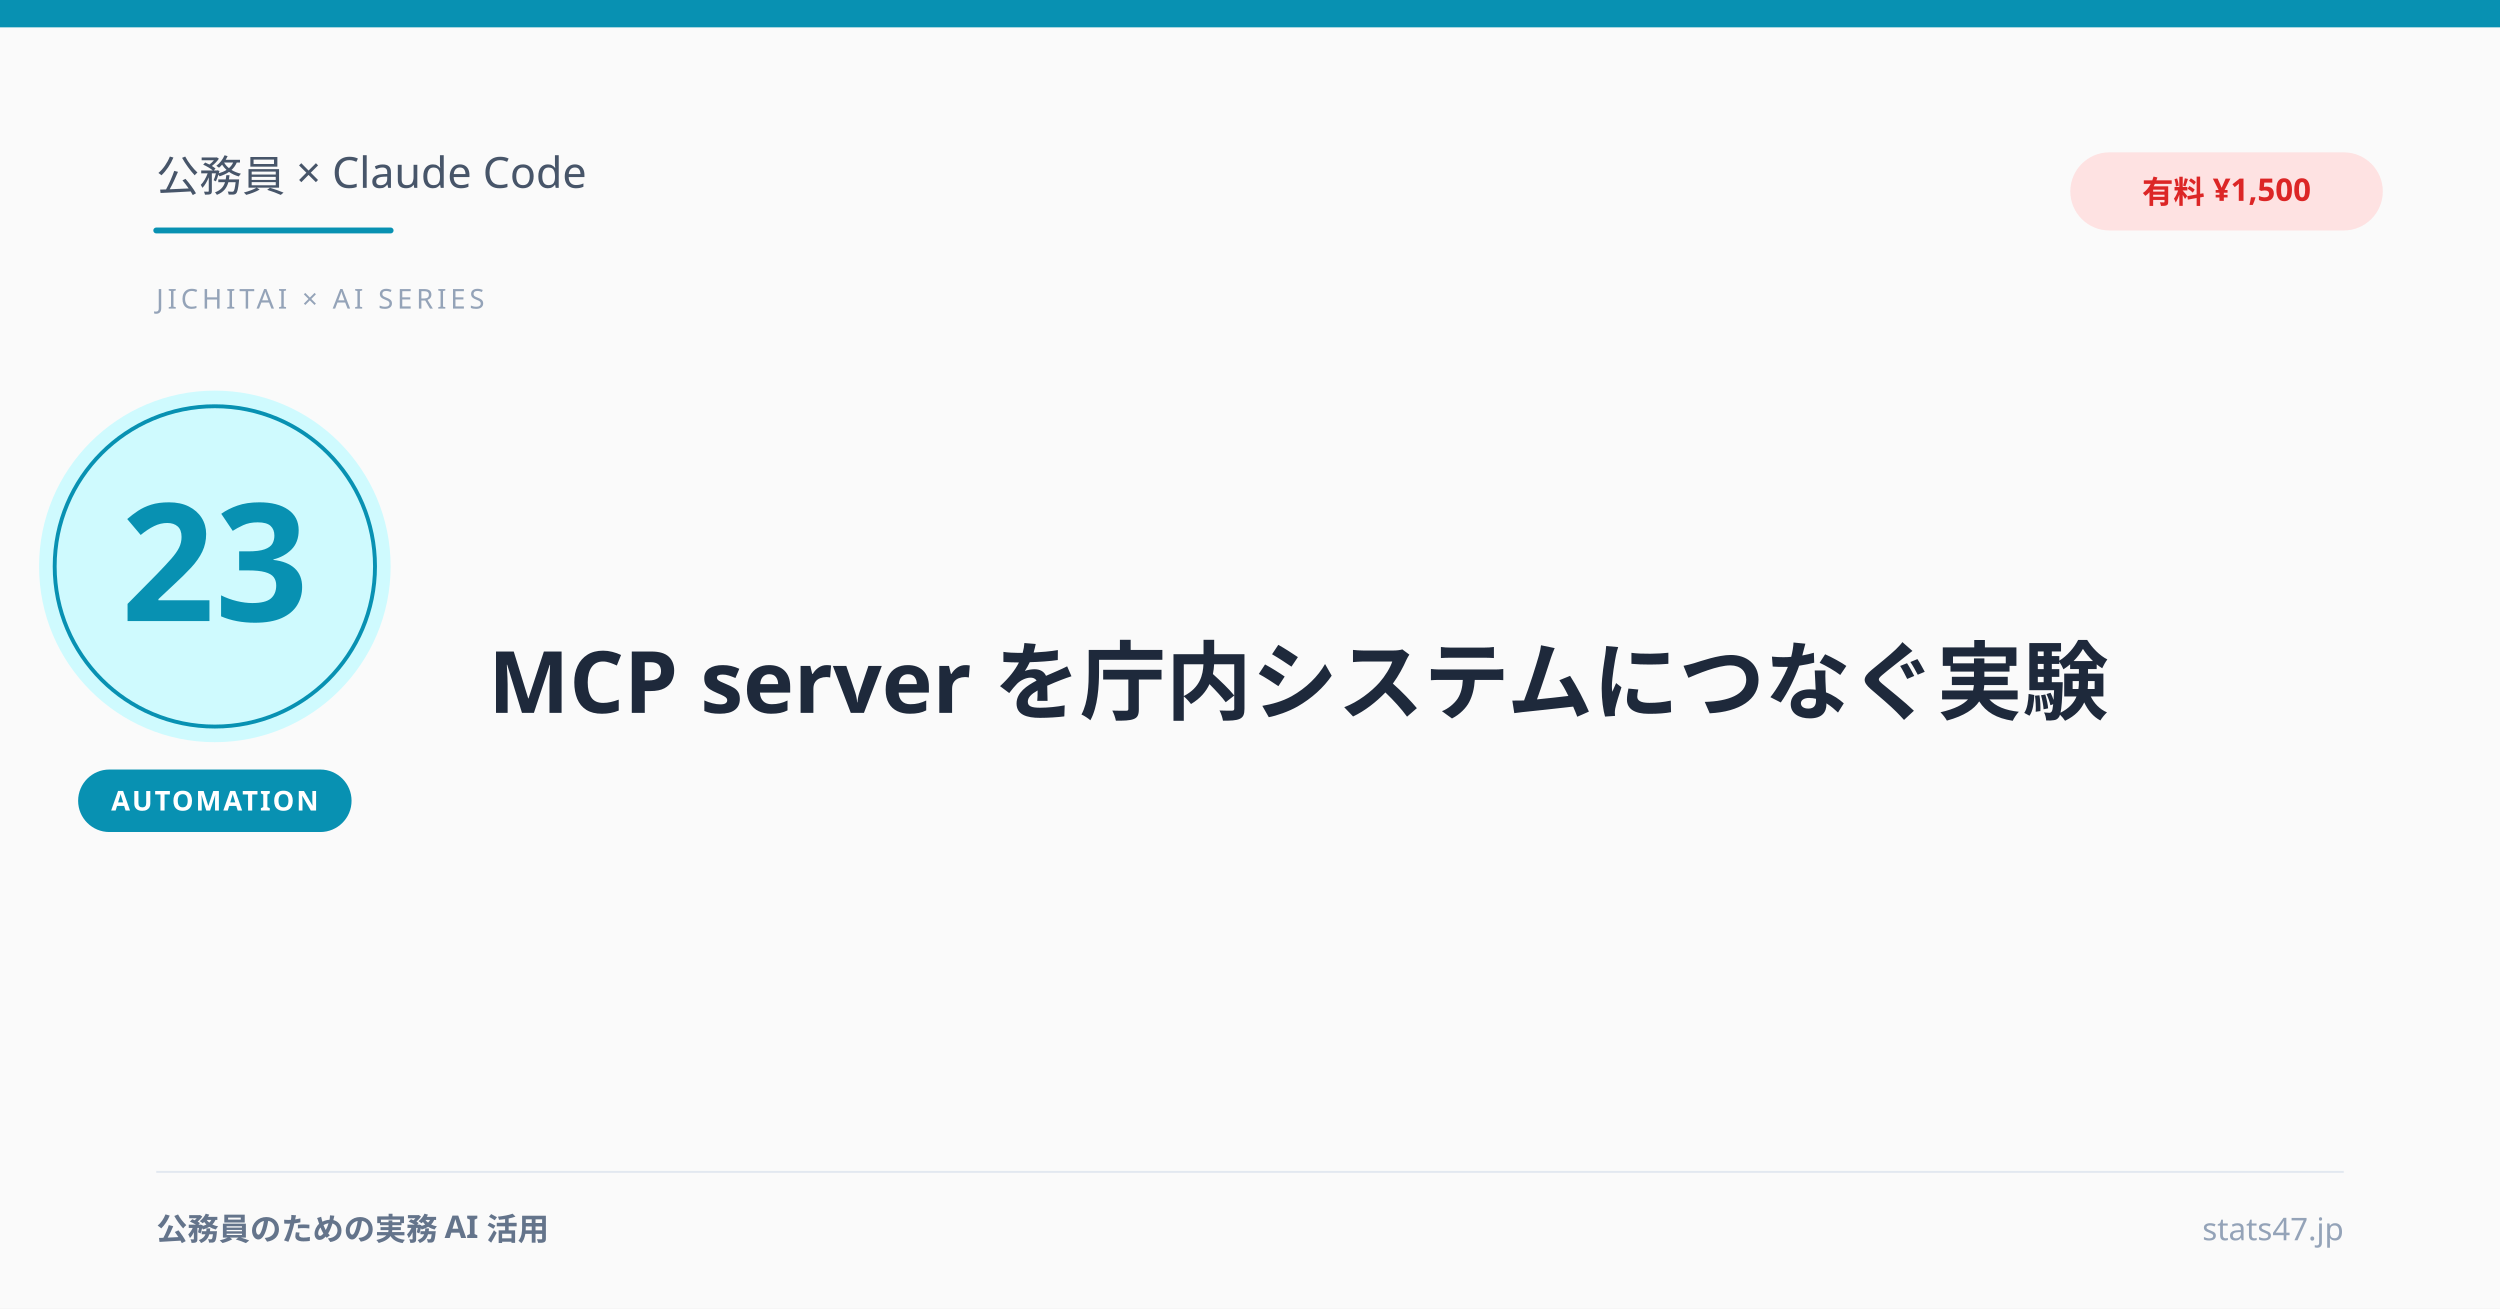
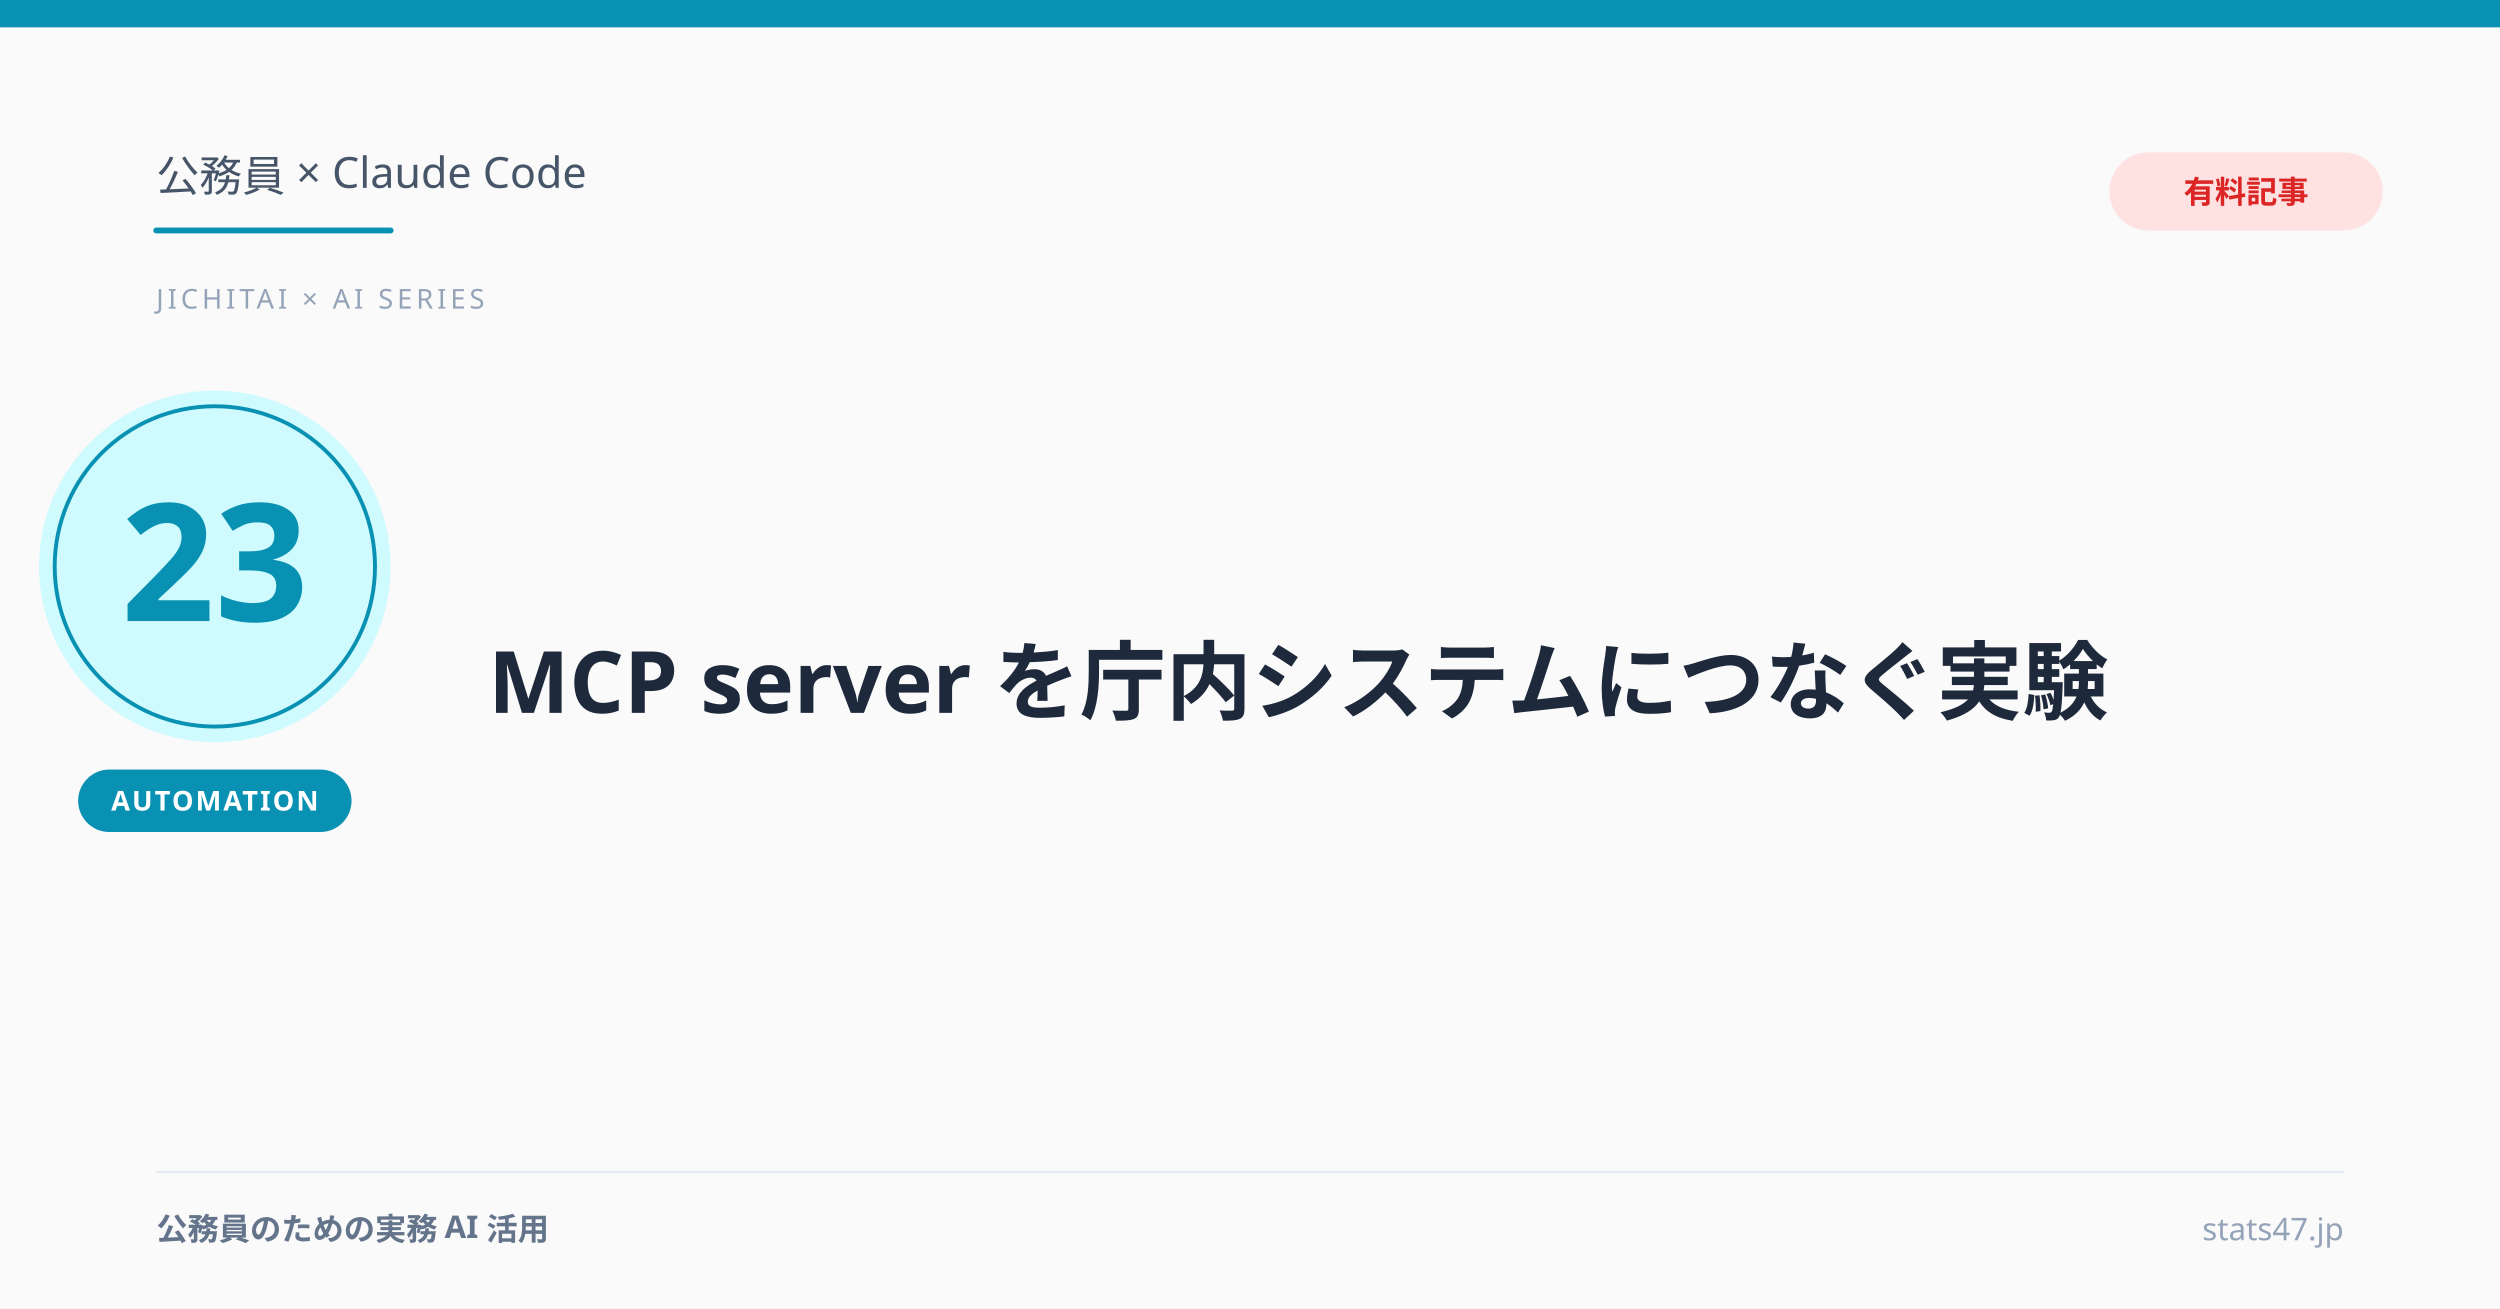
<svg xmlns="http://www.w3.org/2000/svg" viewBox="0 0 1280 670" width="1280" height="670">
  <style>
  text { font-family: 'Hiragino Kaku Gothic ProN', 'Yu Gothic', 'Noto Sans JP', sans-serif; }
</style>
  <rect width="1280" height="670" fill="#fafafa" />
  <rect x="0" y="0" width="1280" height="14" fill="#0891b2" />
  <text x="80" y="98" font-size="22" font-weight="500" fill="#475569">公務員 × Claude Code</text>
  <line x1="80" y1="118" x2="200" y2="118" stroke="#0891b2" stroke-width="3" stroke-linecap="round" />
  <text x="80" y="158" font-size="14" font-weight="500" fill="#94a3b8" letter-spacing="2">JICHITAI × AI SERIES</text>
  <circle cx="110" cy="290" r="90" fill="#cffafe" />
  <circle cx="110" cy="290" r="82" fill="none" stroke="#0891b2" stroke-width="2" />
  <text x="110" y="318" text-anchor="middle" font-size="84" font-weight="900" fill="#0891b2">23</text>
  <rect x="40" y="394" width="140" height="32" rx="16" fill="#0891b2" />
  <text x="110" y="415" text-anchor="middle" font-size="14" font-weight="700" fill="#ffffff" letter-spacing="1">AUTOMATION</text>
  <text x="250" y="365" font-size="44" font-weight="bold" fill="#1e293b">MCP server を庁内システムにつなぐ実験</text>
-   <rect x="1060" y="78" width="160" height="40" rx="20" fill="#fee2e2" />
-   <text x="1140" y="104" text-anchor="middle" font-size="16" font-weight="700" fill="#dc2626">有料 ¥1,500</text>
+   <rect x="1080" y="78" width="140" height="40" rx="20" fill="#fee2e2" />
+   <text x="1150" y="104" text-anchor="middle" font-size="16" font-weight="700" fill="#dc2626">有料記事</text>
  <line x1="80" y1="600" x2="1200" y2="600" stroke="#e2e8f0" stroke-width="1" />
  <text x="80" y="635" font-size="16" font-weight="600" fill="#64748b">公務員のための実務 AI 活用</text>
  <text x="1200" y="635" text-anchor="end" font-size="16" font-weight="500" fill="#94a3b8">stats47.jp</text>
</svg>
